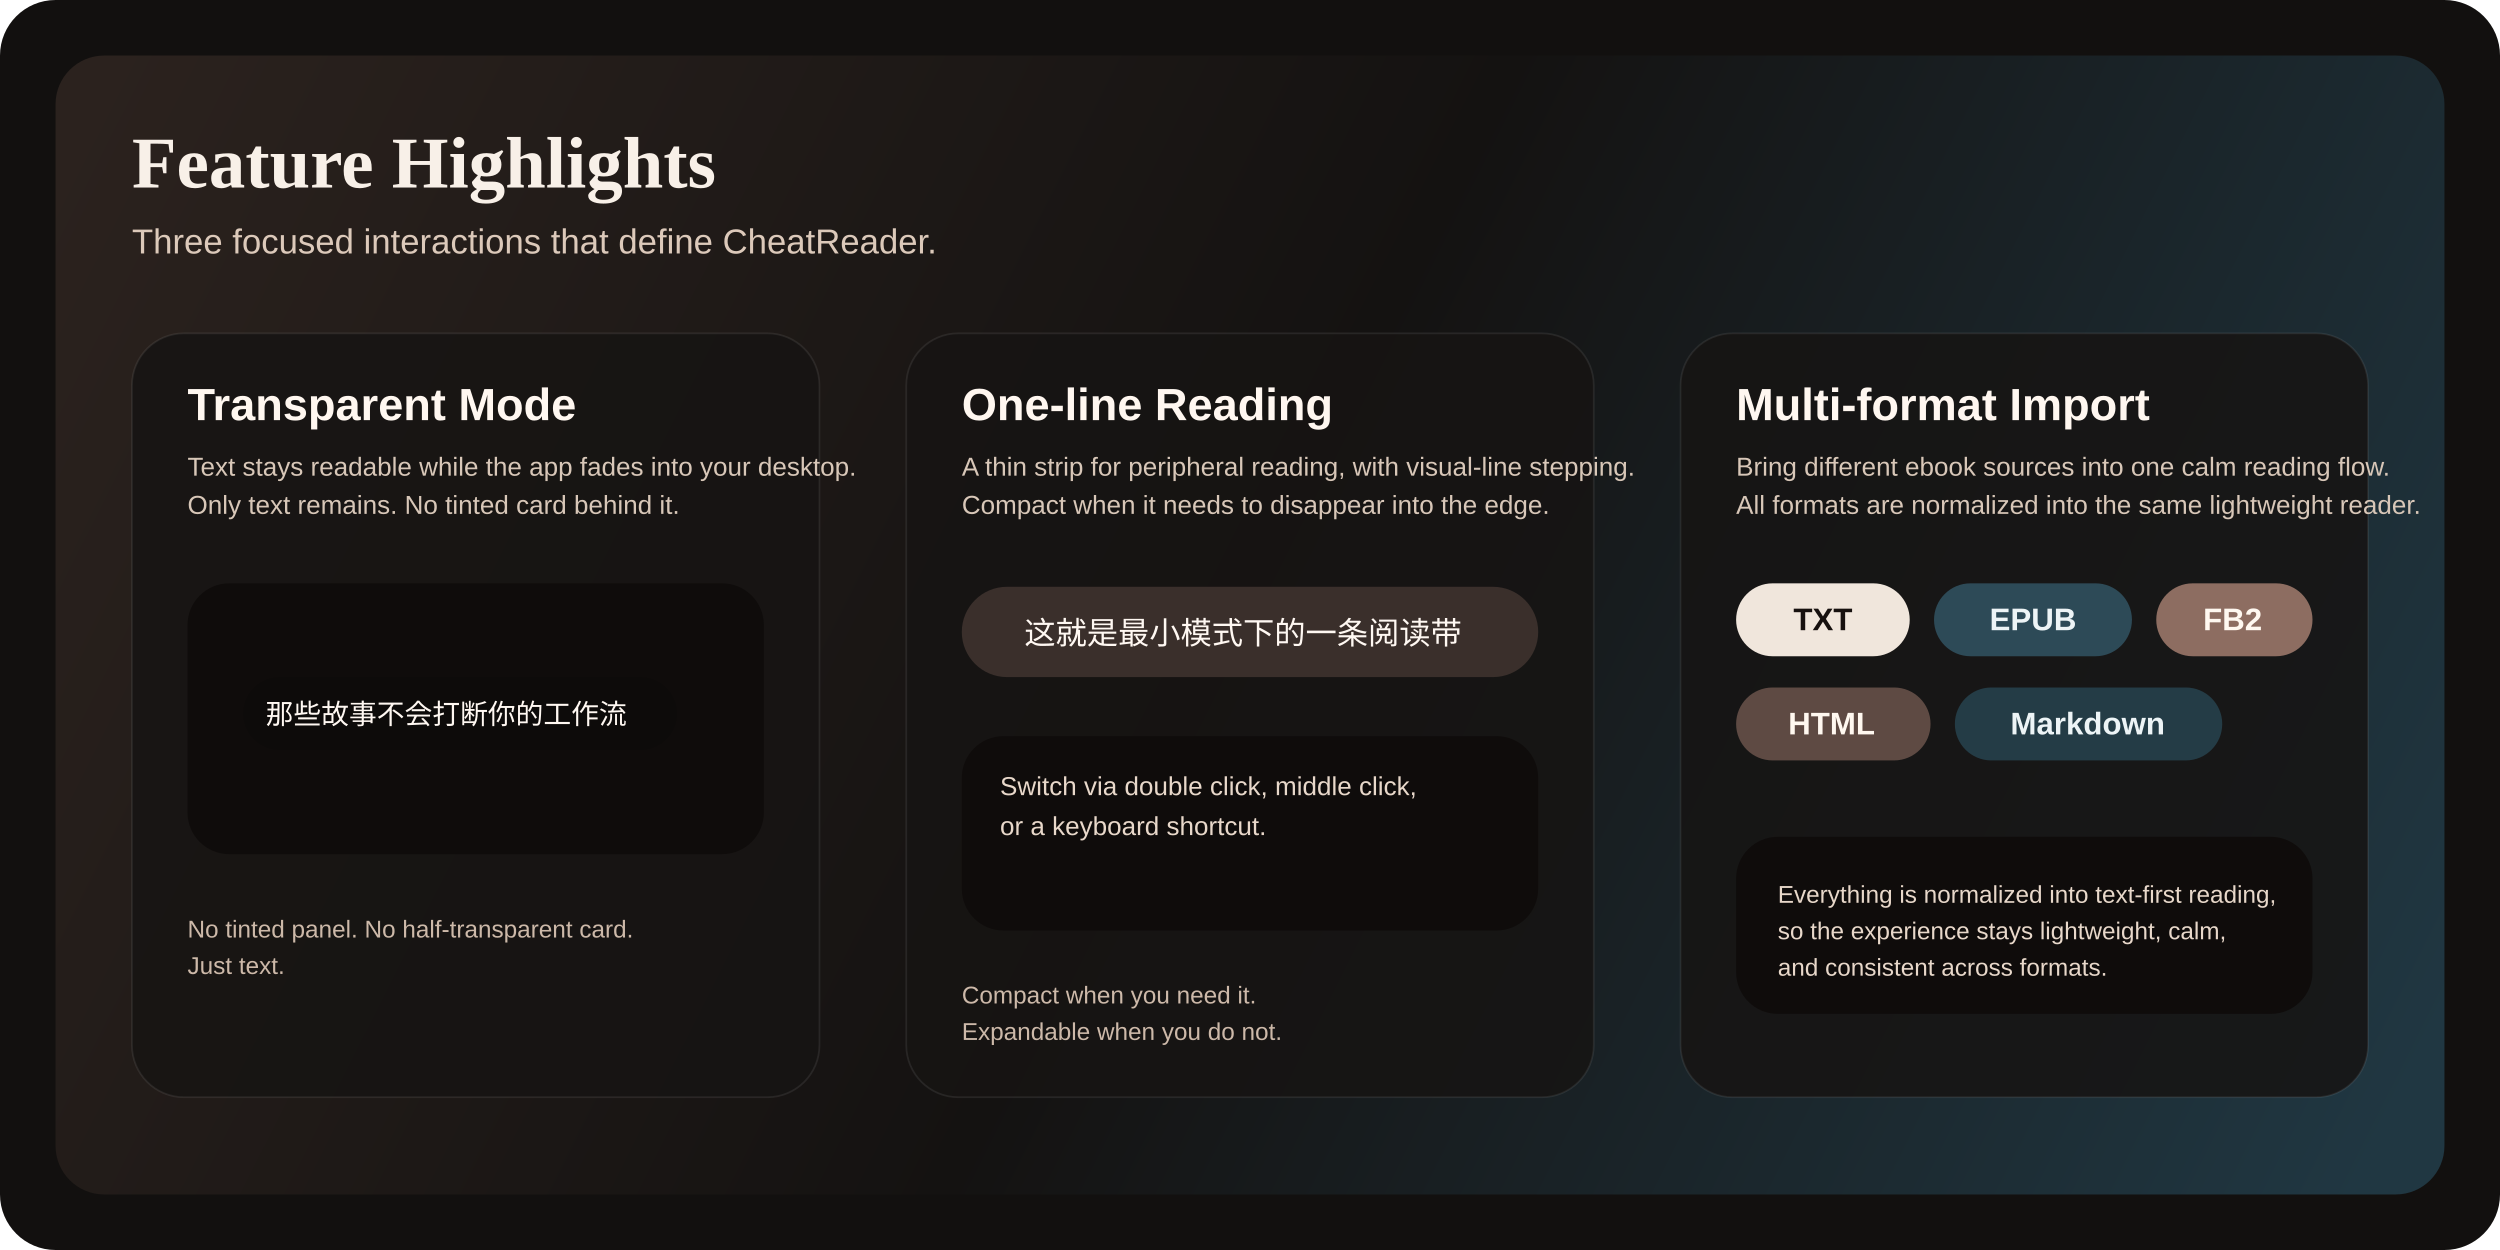
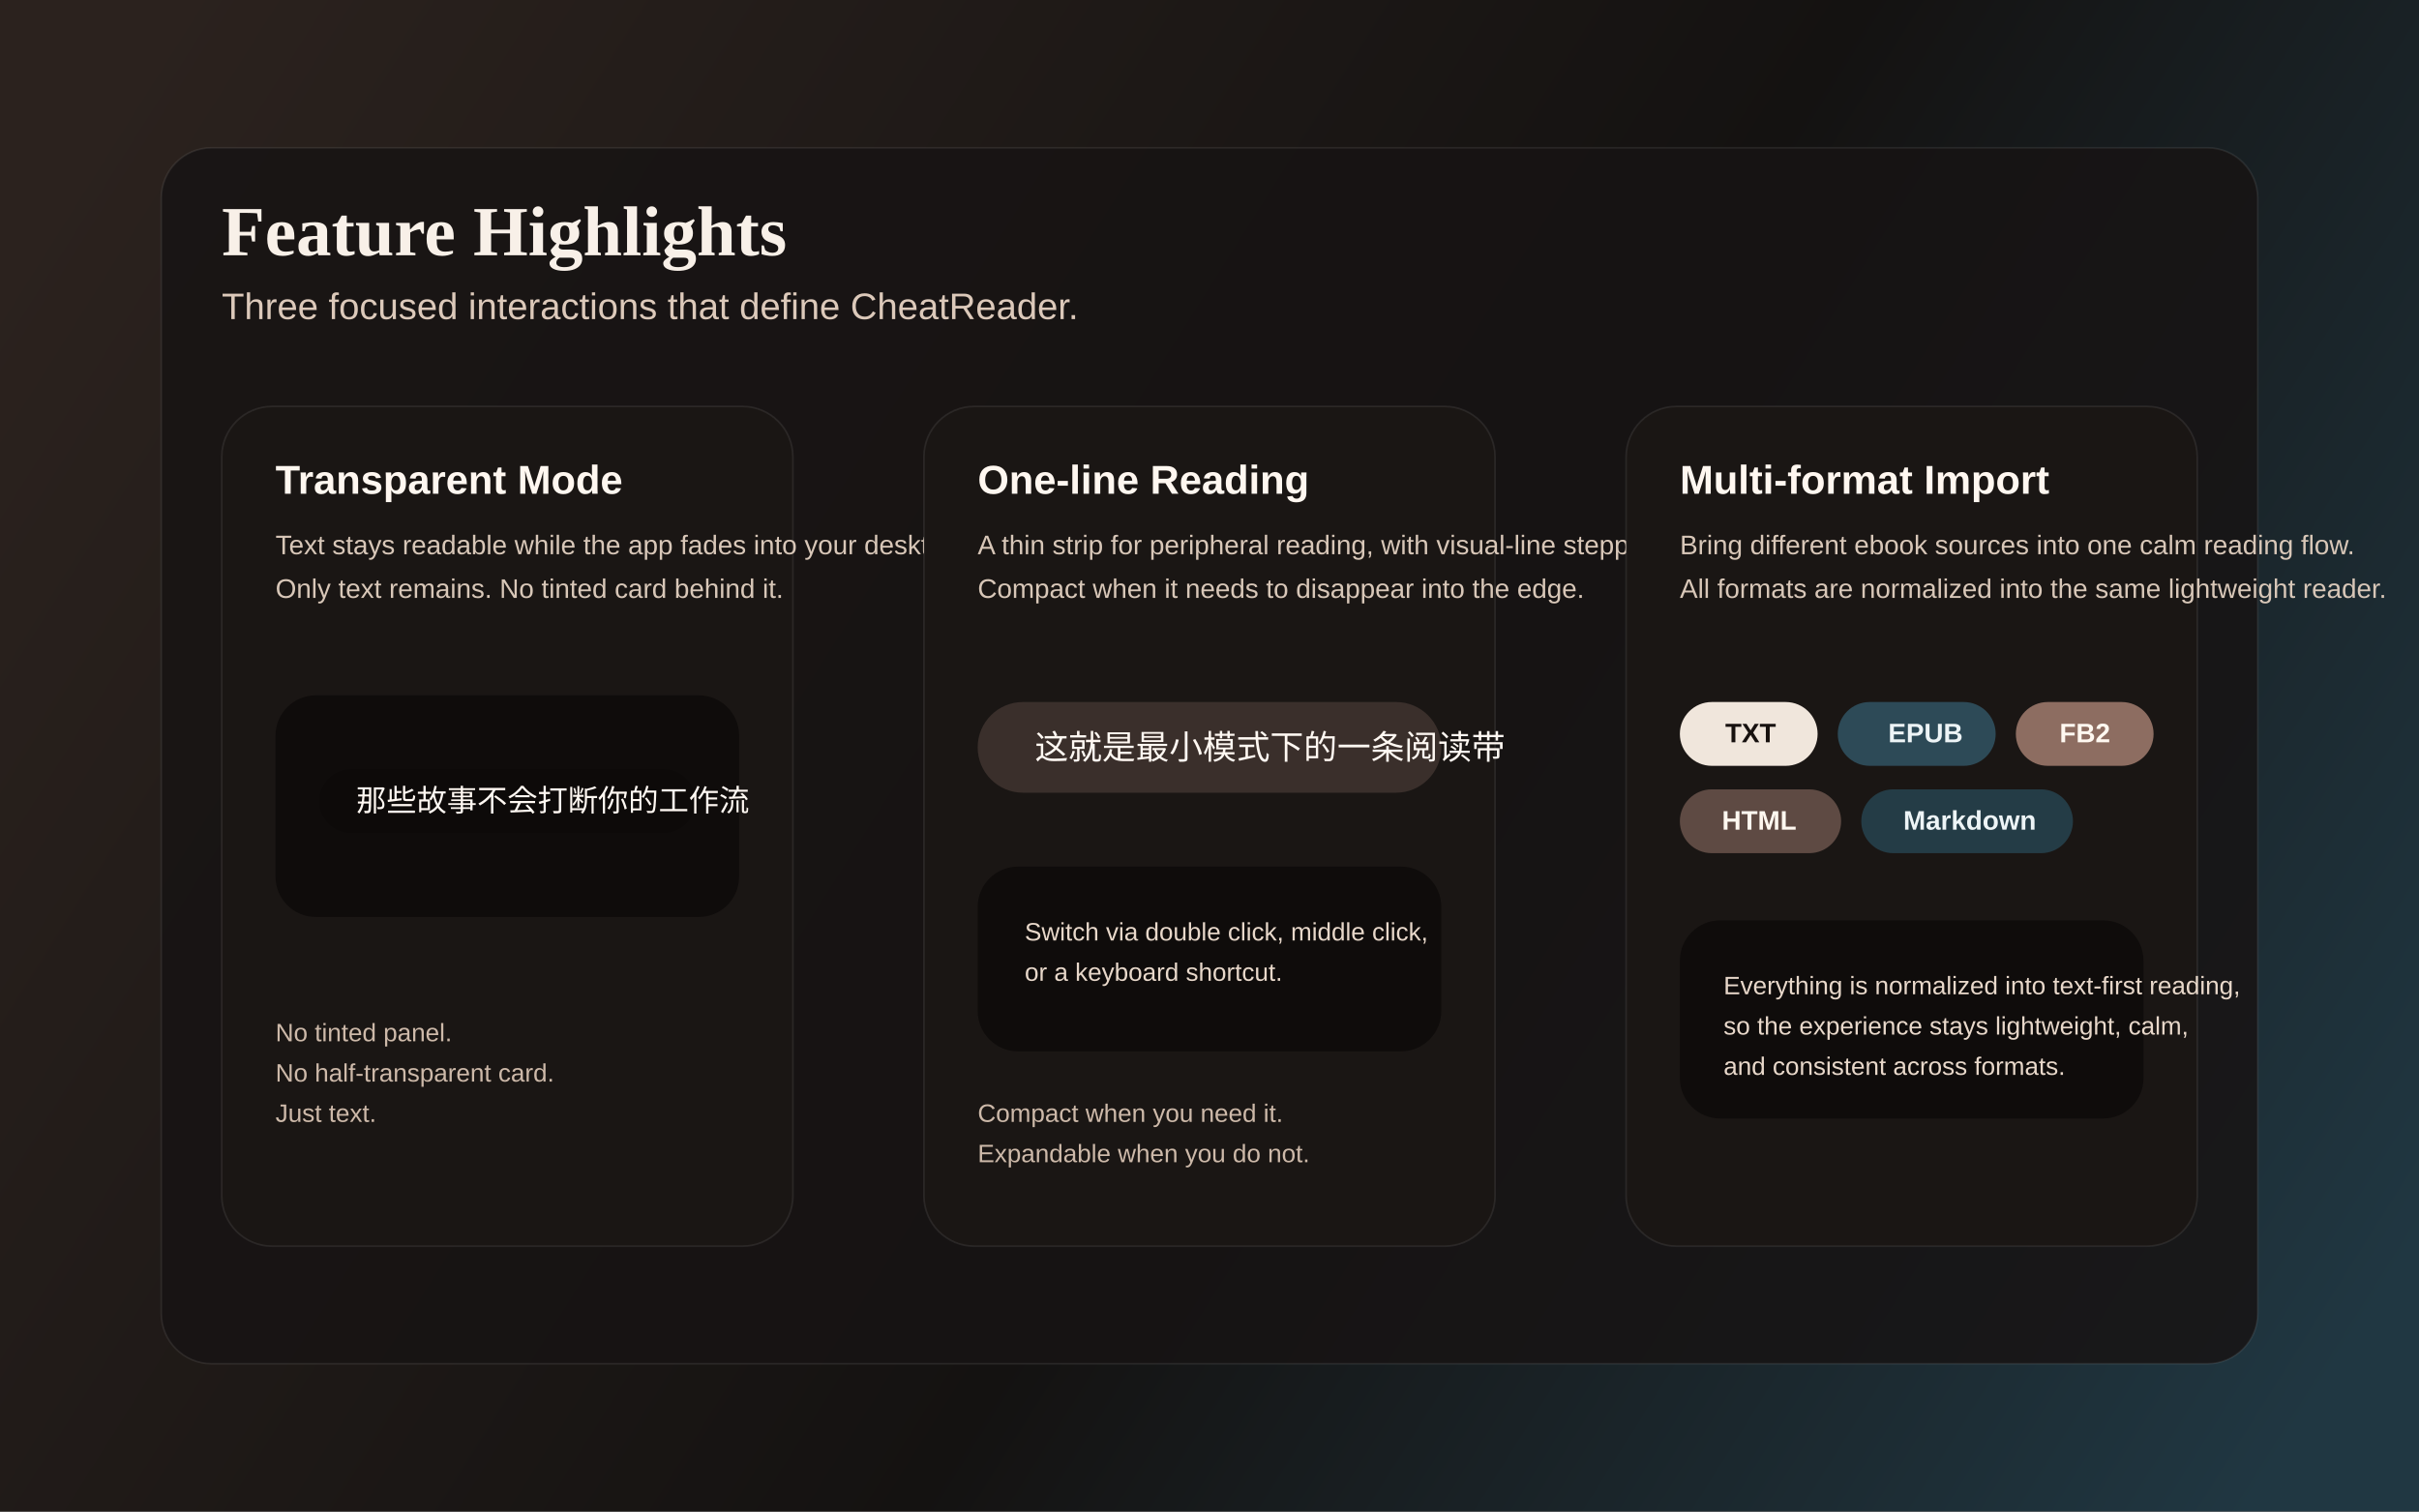
- <svg xmlns="http://www.w3.org/2000/svg" width="1440" height="720" viewBox="0 0 1440 720" fill="none">
-   <rect width="1440" height="720" rx="32" fill="#12100F" />
-   <rect x="32" y="32" width="1376" height="656" rx="28" fill="url(#bg)" />
-   <text x="76" y="108" fill="#F8F0E8" font-family="Georgia, 'Times New Roman', serif" font-size="42" font-weight="700">Feature Highlights</text>
-   <text x="76" y="146" fill="#DCC9BA" font-family="Arial, sans-serif" font-size="20">Three focused interactions that define CheatReader.</text>
-   <rect x="76" y="192" width="396" height="440" rx="30" fill="#171413" fill-opacity="0.86" stroke="rgba(255,255,255,0.08)" />
-   <text x="108" y="242" fill="#FFF7F0" font-family="Arial, sans-serif" font-size="26" font-weight="700">Transparent Mode</text>
-   <text x="108" y="274" fill="#D8C7B8" font-family="Arial, sans-serif" font-size="15">Text stays readable while the app fades into your desktop.</text>
-   <text x="108" y="296" fill="#D8C7B8" font-family="Arial, sans-serif" font-size="15">Only text remains. No tinted card behind it.</text>
-   <rect x="108" y="336" width="332" height="156" rx="24" fill="#0F0C0B" />
-   <rect x="140" y="390" width="250" height="42" rx="21" fill="#000000" fill-opacity="0.12" />
-   <text x="153" y="417" fill="#FFF8F2" font-family="Georgia, 'Times New Roman', serif" font-size="16">那些故事不会打断你的工作流</text>
-   <text x="108" y="540" fill="#CDB9A9" font-family="Arial, sans-serif" font-size="14">No tinted panel. No half-transparent card.</text>
-   <text x="108" y="561" fill="#CDB9A9" font-family="Arial, sans-serif" font-size="14">Just text.</text>
-   <rect x="522" y="192" width="396" height="440" rx="30" fill="#171413" fill-opacity="0.86" stroke="rgba(255,255,255,0.08)" />
-   <text x="554" y="242" fill="#FFF7F0" font-family="Arial, sans-serif" font-size="26" font-weight="700">One-line Reading</text>
-   <text x="554" y="274" fill="#D8C7B8" font-family="Arial, sans-serif" font-size="15">A thin strip for peripheral reading, with visual-line stepping.</text>
-   <text x="554" y="296" fill="#D8C7B8" font-family="Arial, sans-serif" font-size="15">Compact when it needs to disappear into the edge.</text>
-   <rect x="554" y="338" width="332" height="52" rx="26" fill="#3A2F2B" />
-   <text x="590" y="371" fill="#FFF8F2" font-family="Georgia, 'Times New Roman', serif" font-size="18">这就是最小模式下的一条阅读带</text>
-   <rect x="554" y="424" width="332" height="112" rx="24" fill="#0F0C0B" />
-   <text x="576" y="458" fill="#E8D8CA" font-family="Arial, sans-serif" font-size="15">Switch via double click, middle click,</text>
-   <text x="576" y="481" fill="#E8D8CA" font-family="Arial, sans-serif" font-size="15">or a keyboard shortcut.</text>
-   <text x="554" y="578" fill="#CDB9A9" font-family="Arial, sans-serif" font-size="14">Compact when you need it.</text>
-   <text x="554" y="599" fill="#CDB9A9" font-family="Arial, sans-serif" font-size="14">Expandable when you do not.</text>
-   <rect x="968" y="192" width="396" height="440" rx="30" fill="#171413" fill-opacity="0.86" stroke="rgba(255,255,255,0.08)" />
-   <text x="1000" y="242" fill="#FFF7F0" font-family="Arial, sans-serif" font-size="26" font-weight="700">Multi-format Import</text>
-   <text x="1000" y="274" fill="#D8C7B8" font-family="Arial, sans-serif" font-size="15">Bring different ebook sources into one calm reading flow.</text>
-   <text x="1000" y="296" fill="#D8C7B8" font-family="Arial, sans-serif" font-size="15">All formats are normalized into the same lightweight reader.</text>
-   <rect x="1000" y="336" width="100" height="42" rx="21" fill="#F0E6DC" />
-   <text x="1033" y="363" fill="#17110F" font-family="Arial, sans-serif" font-size="18" font-weight="700">TXT</text>
-   <rect x="1114" y="336" width="114" height="42" rx="21" fill="#2D4A57" />
-   <text x="1146" y="363" fill="#EDF4F6" font-family="Arial, sans-serif" font-size="18" font-weight="700">EPUB</text>
-   <rect x="1242" y="336" width="90" height="42" rx="21" fill="#8D6D61" />
-   <text x="1269" y="363" fill="#FFF8F0" font-family="Arial, sans-serif" font-size="18" font-weight="700">FB2</text>
-   <rect x="1000" y="396" width="112" height="42" rx="21" fill="#5E4A43" />
-   <text x="1030" y="423" fill="#FFF8F0" font-family="Arial, sans-serif" font-size="18" font-weight="700">HTML</text>
-   <rect x="1126" y="396" width="154" height="42" rx="21" fill="#243C46" />
-   <text x="1158" y="423" fill="#EDF4F6" font-family="Arial, sans-serif" font-size="18" font-weight="700">Markdown</text>
-   <rect x="1000" y="482" width="332" height="102" rx="24" fill="#0F0C0B" />
-   <text x="1024" y="520" fill="#E8D8CA" font-family="Arial, sans-serif" font-size="14">Everything is normalized into text-first reading,</text>
-   <text x="1024" y="541" fill="#E8D8CA" font-family="Arial, sans-serif" font-size="14">so the experience stays lightweight, calm,</text>
-   <text x="1024" y="562" fill="#E8D8CA" font-family="Arial, sans-serif" font-size="14">and consistent across formats.</text>
+ <svg xmlns="http://www.w3.org/2000/svg" width="1440" height="900" viewBox="0 0 1440 900" fill="none">
+   <rect width="1440" height="900" fill="#12100F" />
+   <rect width="1440" height="900" fill="url(#bg)" />
+   <rect x="96" y="88" width="1248" height="724" rx="30" fill="#171413" fill-opacity="0.84" stroke="rgba(255,255,255,0.08)" />
+   <text x="132" y="152" fill="#F8F0E8" font-family="Georgia, 'Times New Roman', serif" font-size="42" font-weight="700">Feature Highlights</text>
+   <text x="132" y="190" fill="#DCC9BA" font-family="Arial, sans-serif" font-size="22">Three focused interactions that define CheatReader.</text>
+   <rect x="132" y="242" width="340" height="500" rx="30" fill="#1A1614" stroke="rgba(255,255,255,0.08)" />
+   <text x="164" y="294" fill="#FFF7F0" font-family="Arial, sans-serif" font-size="24" font-weight="700">Transparent Mode</text>
+   <text x="164" y="330" fill="#D8C7B8" font-family="Arial, sans-serif" font-size="16">Text stays readable while the app fades into your desktop.</text>
+   <text x="164" y="356" fill="#D8C7B8" font-family="Arial, sans-serif" font-size="16">Only text remains. No tinted card behind it.</text>
+   <rect x="164" y="414" width="276" height="132" rx="24" fill="#0F0C0B" />
+   <rect x="190" y="458" width="224" height="38" rx="19" fill="#000000" fill-opacity="0.16" />
+   <text x="212" y="483" fill="#FFF8F2" font-family="Georgia, 'Times New Roman', serif" font-size="18">那些故事不会打断你的工作流</text>
+   <text x="164" y="620" fill="#CDB9A9" font-family="Arial, sans-serif" font-size="15">No tinted panel.</text>
+   <text x="164" y="644" fill="#CDB9A9" font-family="Arial, sans-serif" font-size="15">No half-transparent card.</text>
+   <text x="164" y="668" fill="#CDB9A9" font-family="Arial, sans-serif" font-size="15">Just text.</text>
+   <rect x="550" y="242" width="340" height="500" rx="30" fill="#1A1614" stroke="rgba(255,255,255,0.08)" />
+   <text x="582" y="294" fill="#FFF7F0" font-family="Arial, sans-serif" font-size="24" font-weight="700">One-line Reading</text>
+   <text x="582" y="330" fill="#D8C7B8" font-family="Arial, sans-serif" font-size="16">A thin strip for peripheral reading, with visual-line stepping.</text>
+   <text x="582" y="356" fill="#D8C7B8" font-family="Arial, sans-serif" font-size="16">Compact when it needs to disappear into the edge.</text>
+   <rect x="582" y="418" width="276" height="54" rx="27" fill="#3A2F2B" />
+   <text x="616" y="452" fill="#FFF8F2" font-family="Georgia, 'Times New Roman', serif" font-size="20">这就是最小模式下的一条阅读带</text>
+   <rect x="582" y="516" width="276" height="110" rx="24" fill="#0F0C0B" />
+   <text x="610" y="560" fill="#E8D8CA" font-family="Arial, sans-serif" font-size="15">Switch via double click, middle click,</text>
+   <text x="610" y="584" fill="#E8D8CA" font-family="Arial, sans-serif" font-size="15">or a keyboard shortcut.</text>
+   <text x="582" y="668" fill="#CDB9A9" font-family="Arial, sans-serif" font-size="15">Compact when you need it.</text>
+   <text x="582" y="692" fill="#CDB9A9" font-family="Arial, sans-serif" font-size="15">Expandable when you do not.</text>
+   <rect x="968" y="242" width="340" height="500" rx="30" fill="#1A1614" stroke="rgba(255,255,255,0.08)" />
+   <text x="1000" y="294" fill="#FFF7F0" font-family="Arial, sans-serif" font-size="24" font-weight="700">Multi-format Import</text>
+   <text x="1000" y="330" fill="#D8C7B8" font-family="Arial, sans-serif" font-size="16">Bring different ebook sources into one calm reading flow.</text>
+   <text x="1000" y="356" fill="#D8C7B8" font-family="Arial, sans-serif" font-size="16">All formats are normalized into the same lightweight reader.</text>
+   <rect x="1000" y="418" width="82" height="38" rx="19" fill="#F0E6DC" />
+   <text x="1027" y="442" fill="#17110F" font-family="Arial, sans-serif" font-size="16" font-weight="700">TXT</text>
+   <rect x="1094" y="418" width="94" height="38" rx="19" fill="#2D4A57" />
+   <text x="1124" y="442" fill="#EDF4F6" font-family="Arial, sans-serif" font-size="16" font-weight="700">EPUB</text>
+   <rect x="1200" y="418" width="82" height="38" rx="19" fill="#8D6D61" />
+   <text x="1226" y="442" fill="#FFF8F0" font-family="Arial, sans-serif" font-size="16" font-weight="700">FB2</text>
+   <rect x="1000" y="470" width="96" height="38" rx="19" fill="#5E4A43" />
+   <text x="1025" y="494" fill="#FFF8F0" font-family="Arial, sans-serif" font-size="16" font-weight="700">HTML</text>
+   <rect x="1108" y="470" width="126" height="38" rx="19" fill="#243C46" />
+   <text x="1133" y="494" fill="#EDF4F6" font-family="Arial, sans-serif" font-size="16" font-weight="700">Markdown</text>
+   <rect x="1000" y="548" width="276" height="118" rx="24" fill="#0F0C0B" />
+   <text x="1026" y="592" fill="#E8D8CA" font-family="Arial, sans-serif" font-size="15">Everything is normalized into text-first reading,</text>
+   <text x="1026" y="616" fill="#E8D8CA" font-family="Arial, sans-serif" font-size="15">so the experience stays lightweight, calm,</text>
+   <text x="1026" y="640" fill="#E8D8CA" font-family="Arial, sans-serif" font-size="15">and consistent across formats.</text>
  <defs>
-     <linearGradient id="bg" x1="68" y1="20" x2="1365" y2="673" gradientUnits="userSpaceOnUse">
+     <linearGradient id="bg" x1="74" y1="42" x2="1366" y2="858" gradientUnits="userSpaceOnUse">
      <stop stop-color="#2B221E" />
-       <stop offset="0.5" stop-color="#141211" />
+       <stop offset="0.56" stop-color="#141211" />
      <stop offset="1" stop-color="#203742" />
    </linearGradient>
  </defs>
</svg>
